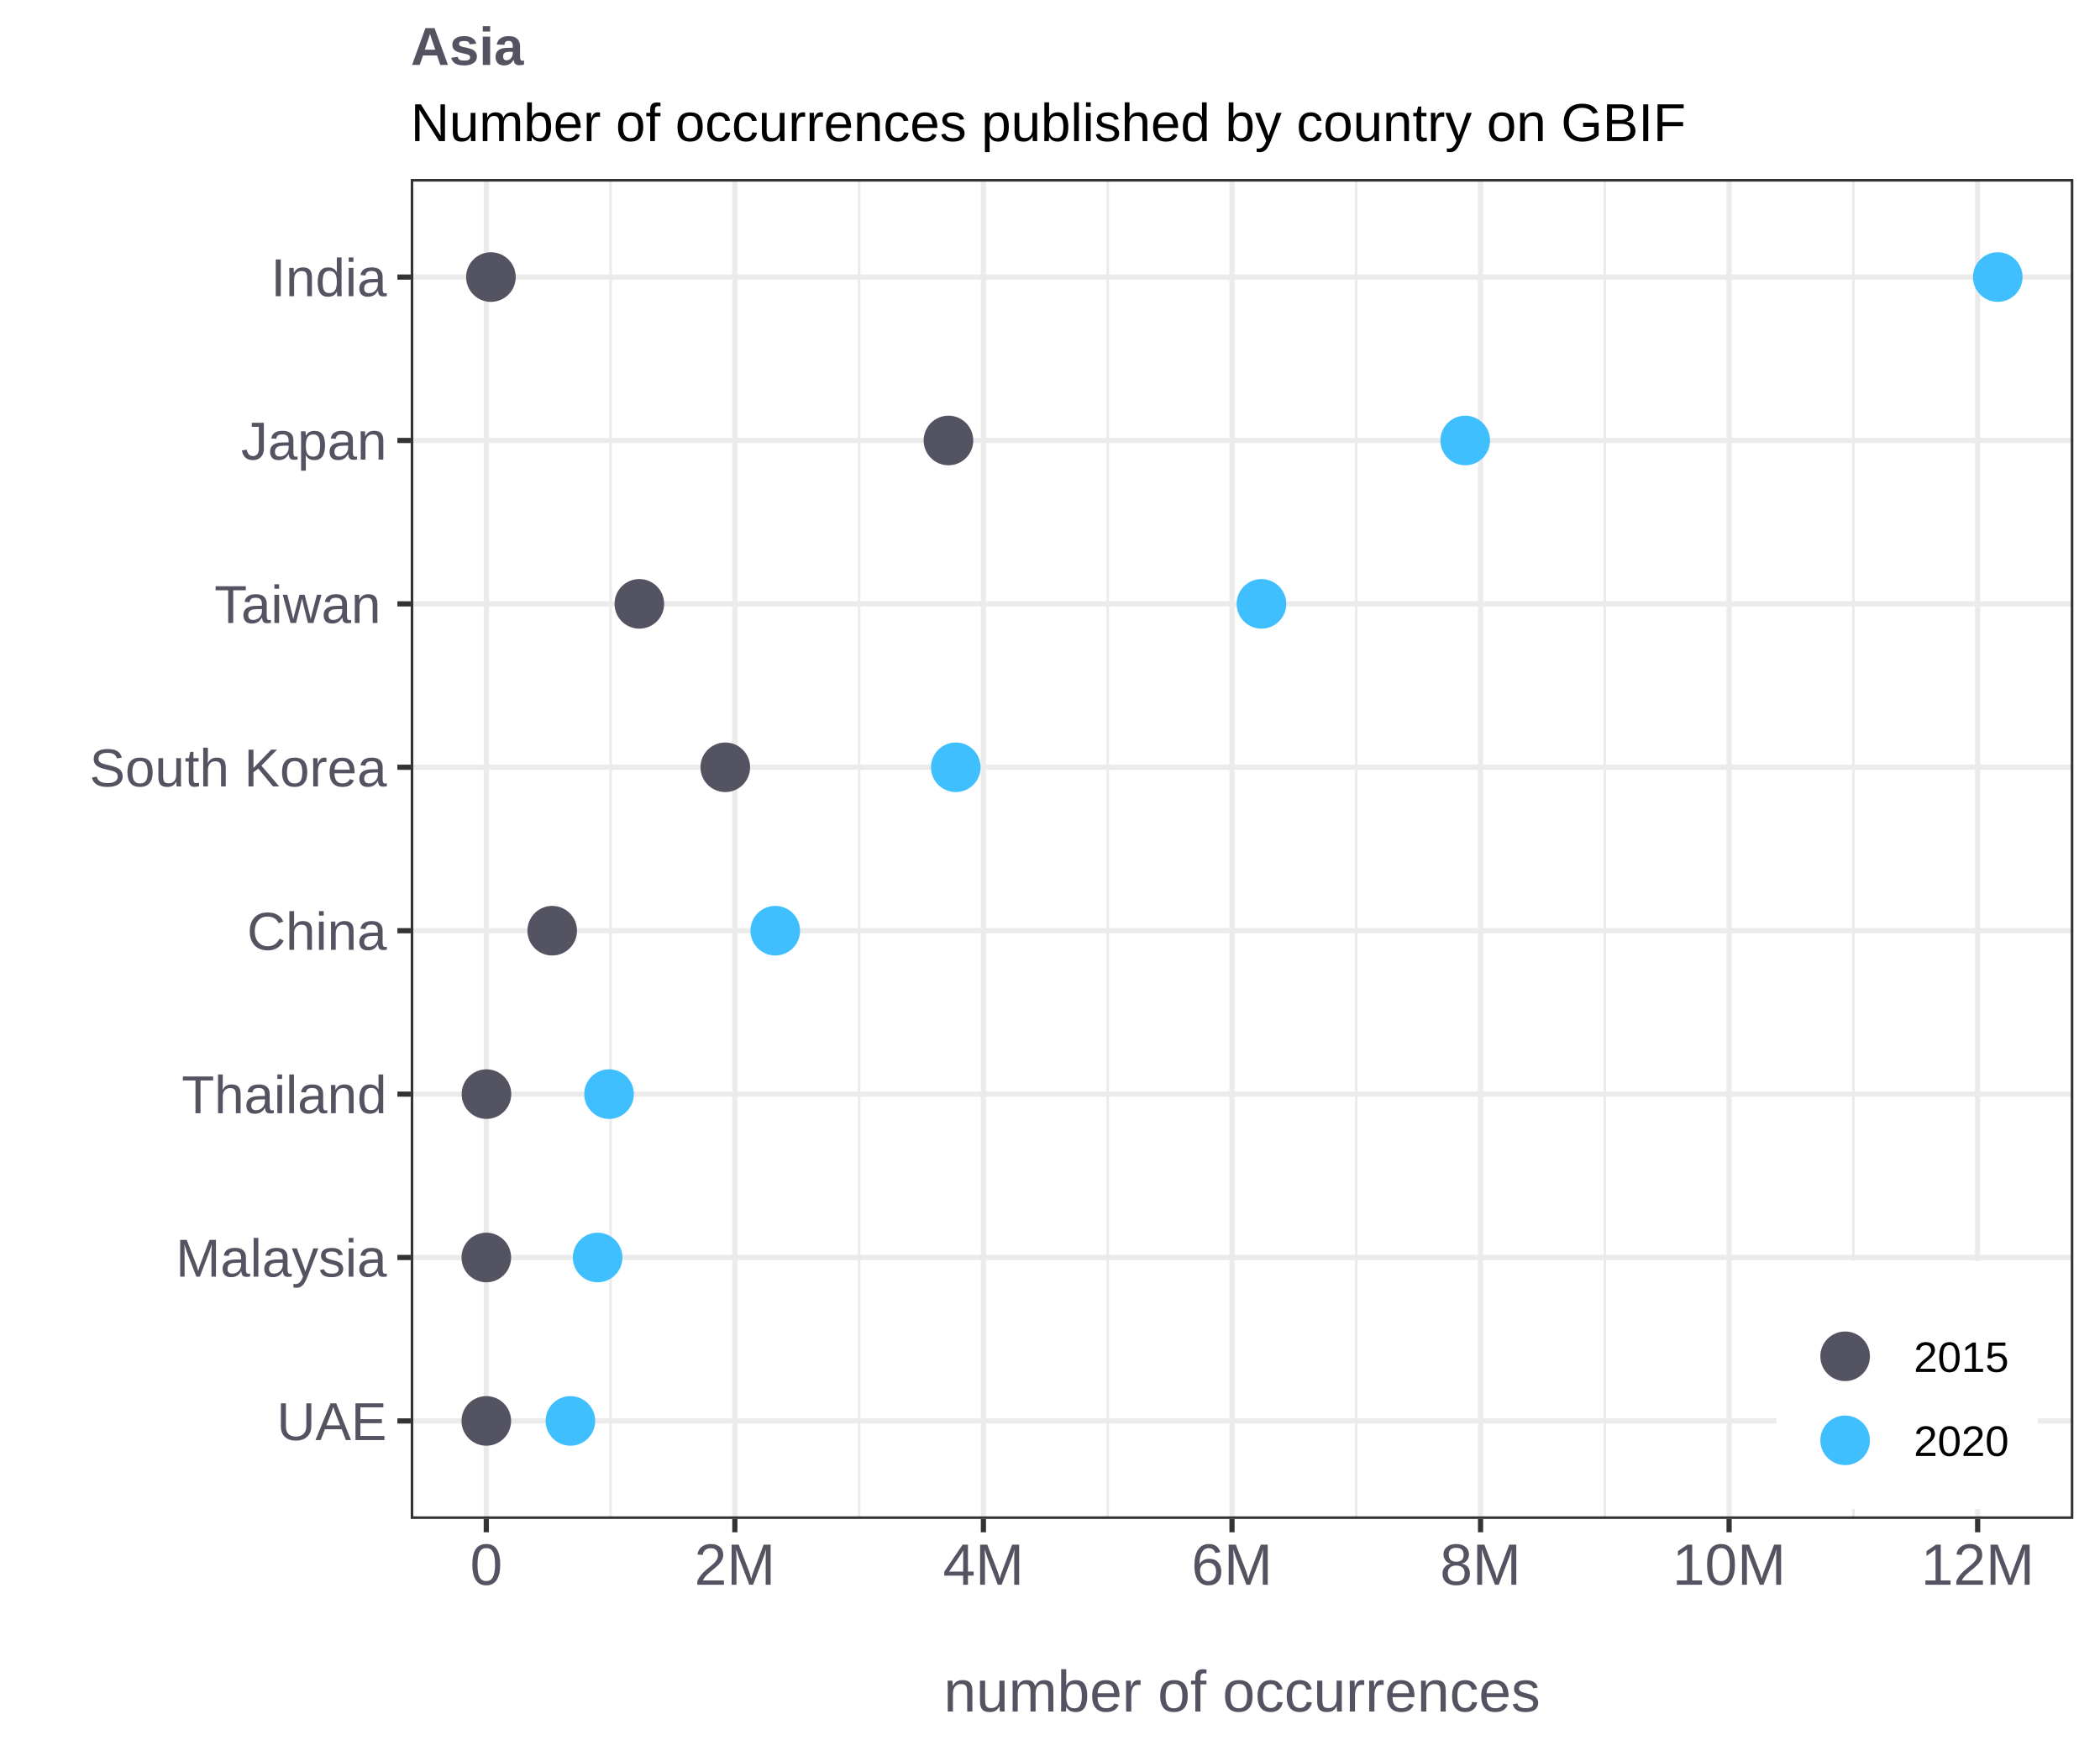
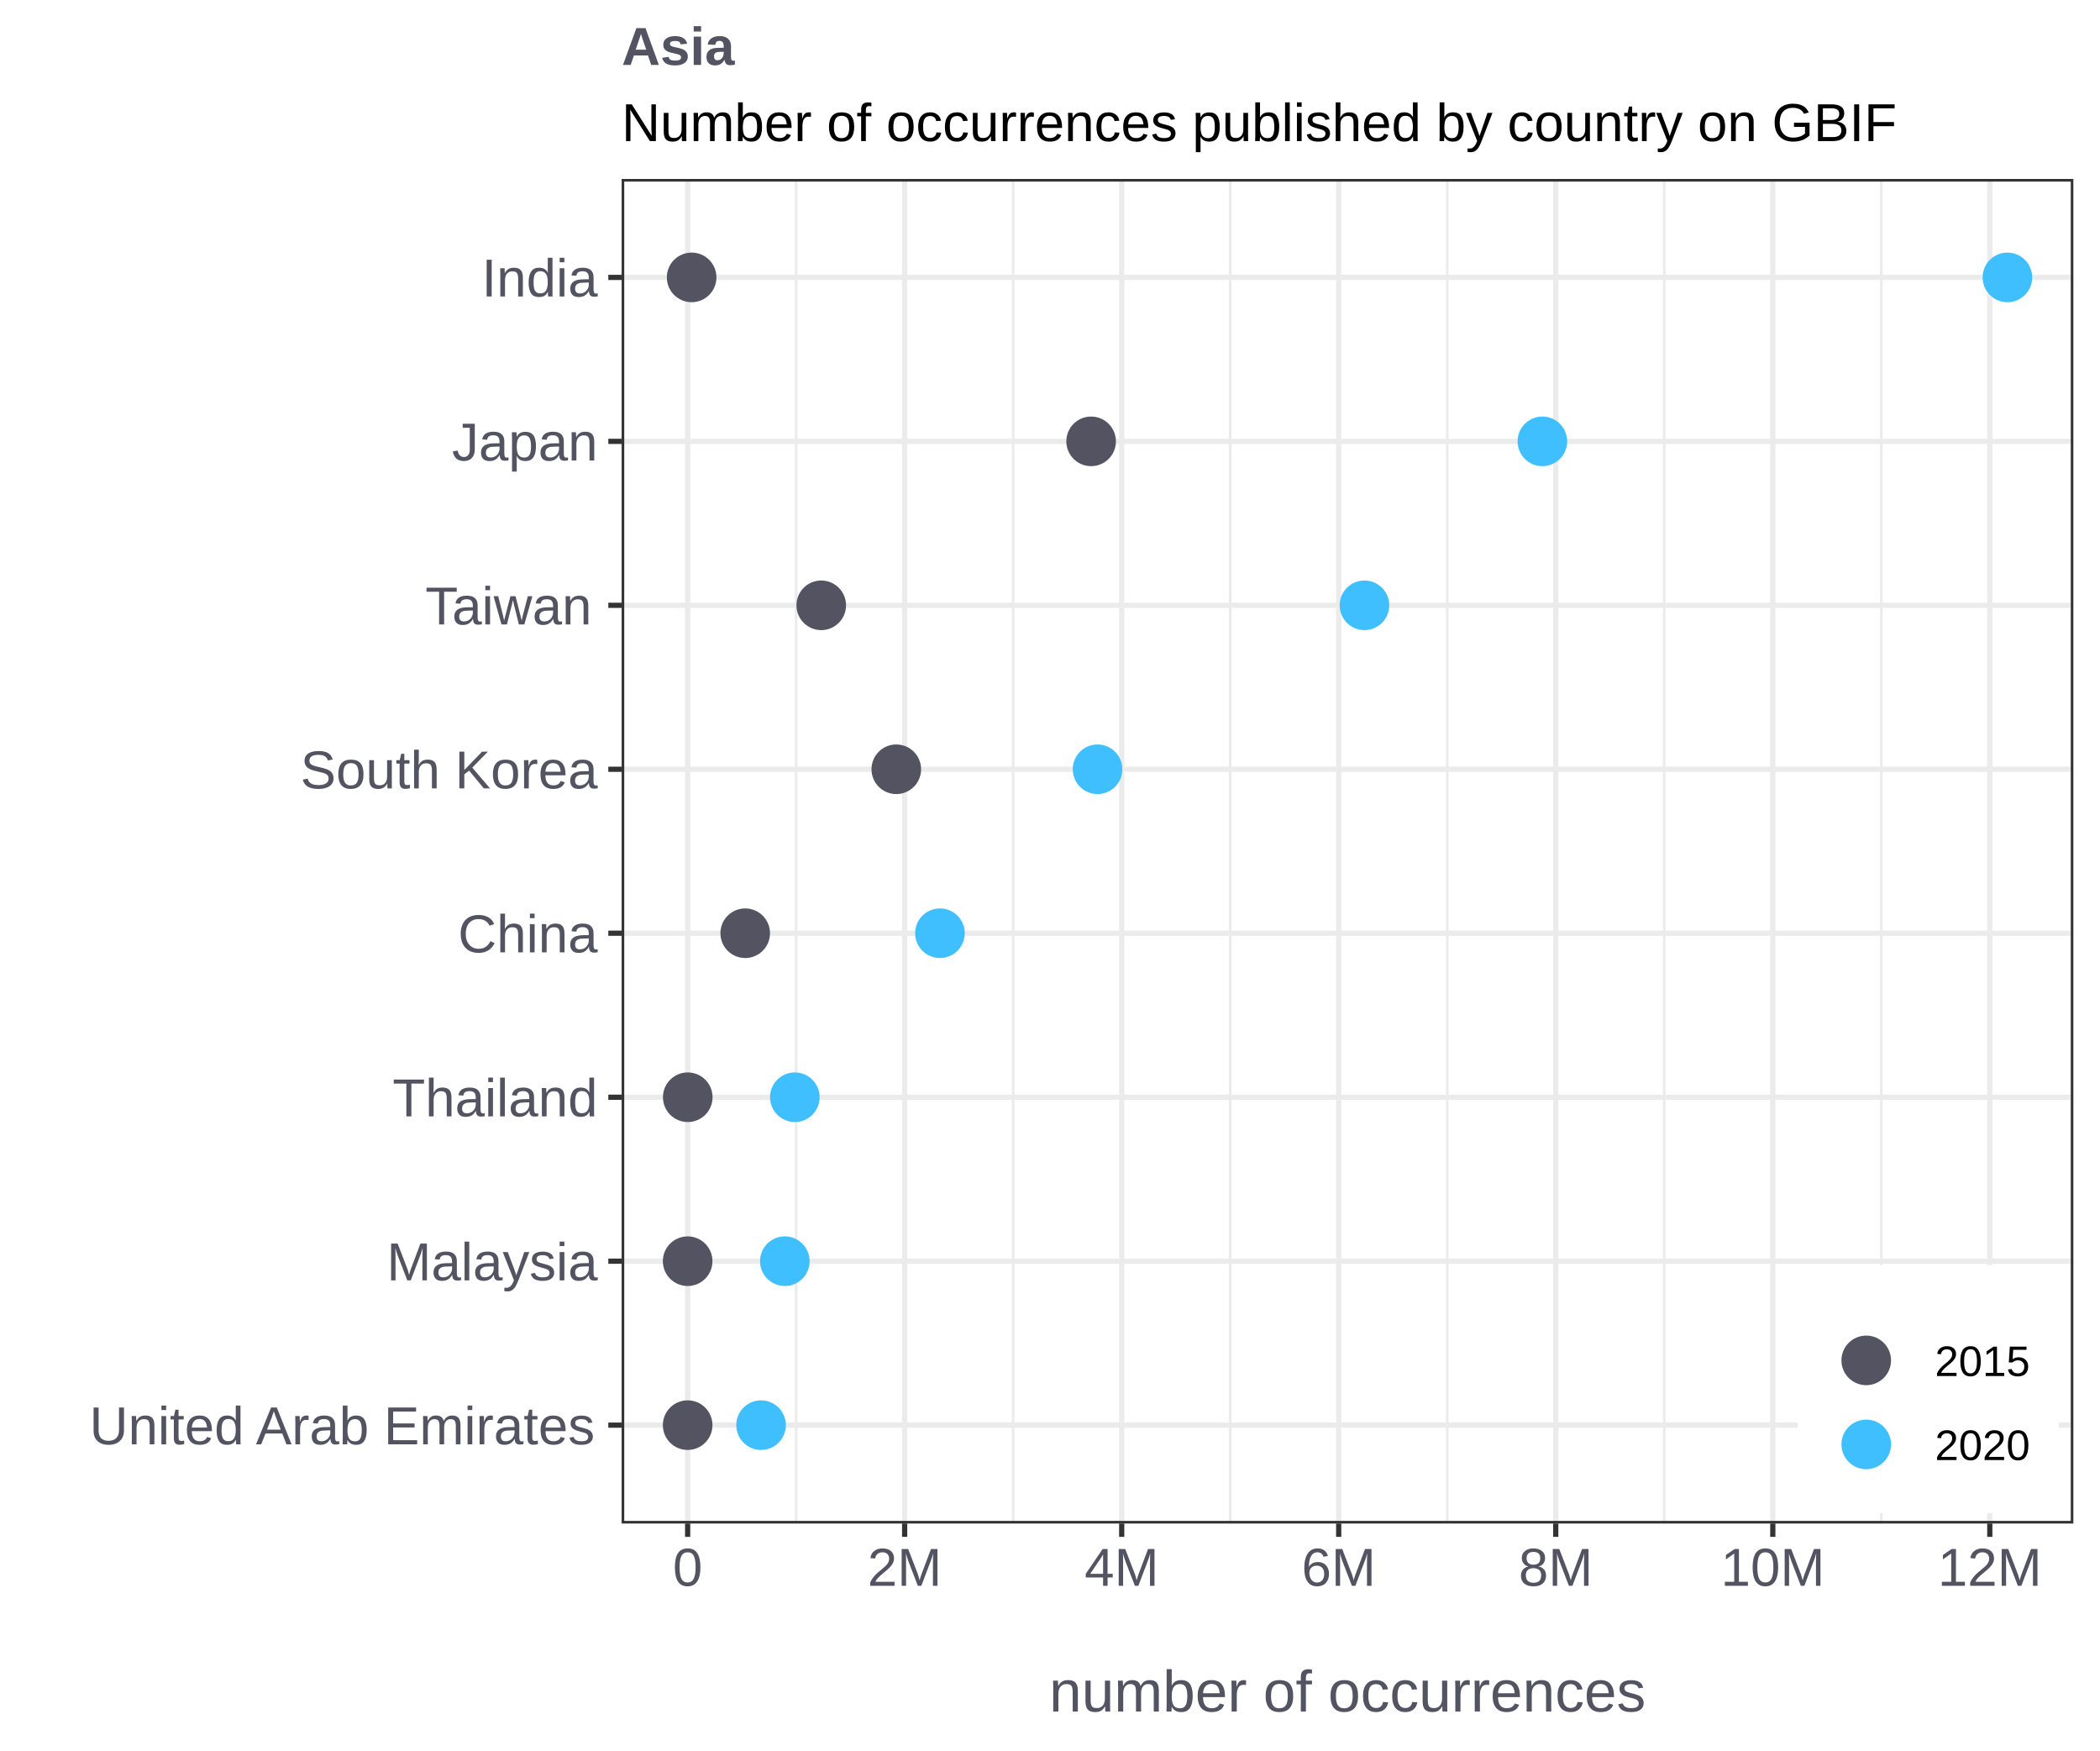
<svg xmlns="http://www.w3.org/2000/svg" viewBox="0 0 432.00 360.00">
  <defs>
    <style type="text/css">
    line, polyline, path, rect, circle {
      fill: none;
      stroke: #000000;
      stroke-linecap: round;
      stroke-linejoin: round;
      stroke-miterlimit: 10.00;
    }
  </style>
  </defs>
  <rect width="100%" height="100%" style="stroke: none; fill: #FFFFFF;" />
  <rect x="0.00" y="0.00" width="432.00" height="360.00" style="stroke-width: 1.07; stroke: #FFFFFF; fill: #FFFFFF;" />
  <defs>
-     <clipPath id="cpODQuNDkzNXw0MjYuNTIxfDMxMi4zOTV8MzYuODEzNA==">
-       <rect x="84.49" y="36.81" width="342.03" height="275.58" />
+     <clipPath id="cpMTI3Ljg4MXw0MjYuNTIxfDMxMy4zMzN8MzYuODEzNA==">
+       <rect x="127.88" y="36.81" width="298.64" height="276.52" />
    </clipPath>
  </defs>
-   <rect x="84.49" y="36.81" width="342.03" height="275.58" style="stroke-width: 1.07; stroke: none; fill: #FFFFFF;" clip-path="url(#cpODQuNDkzNXw0MjYuNTIxfDMxMi4zOTV8MzYuODEzNA==)" />
-   <polyline points="125.61,312.40 125.61,36.81 " style="stroke-width: 0.53; stroke: #EBEBEB; stroke-linecap: butt;" clip-path="url(#cpODQuNDkzNXw0MjYuNTIxfDMxMi4zOTV8MzYuODEzNA==)" />
-   <polyline points="176.74,312.40 176.74,36.81 " style="stroke-width: 0.53; stroke: #EBEBEB; stroke-linecap: butt;" clip-path="url(#cpODQuNDkzNXw0MjYuNTIxfDMxMi4zOTV8MzYuODEzNA==)" />
-   <polyline points="227.87,312.40 227.87,36.81 " style="stroke-width: 0.53; stroke: #EBEBEB; stroke-linecap: butt;" clip-path="url(#cpODQuNDkzNXw0MjYuNTIxfDMxMi4zOTV8MzYuODEzNA==)" />
-   <polyline points="279.00,312.40 279.00,36.81 " style="stroke-width: 0.53; stroke: #EBEBEB; stroke-linecap: butt;" clip-path="url(#cpODQuNDkzNXw0MjYuNTIxfDMxMi4zOTV8MzYuODEzNA==)" />
-   <polyline points="330.14,312.40 330.14,36.81 " style="stroke-width: 0.53; stroke: #EBEBEB; stroke-linecap: butt;" clip-path="url(#cpODQuNDkzNXw0MjYuNTIxfDMxMi4zOTV8MzYuODEzNA==)" />
-   <polyline points="381.27,312.40 381.27,36.81 " style="stroke-width: 0.53; stroke: #EBEBEB; stroke-linecap: butt;" clip-path="url(#cpODQuNDkzNXw0MjYuNTIxfDMxMi4zOTV8MzYuODEzNA==)" />
-   <polyline points="84.49,292.23 426.52,292.23 " style="stroke-width: 1.07; stroke: #EBEBEB; stroke-linecap: butt;" clip-path="url(#cpODQuNDkzNXw0MjYuNTIxfDMxMi4zOTV8MzYuODEzNA==)" />
-   <polyline points="84.49,258.62 426.52,258.62 " style="stroke-width: 1.07; stroke: #EBEBEB; stroke-linecap: butt;" clip-path="url(#cpODQuNDkzNXw0MjYuNTIxfDMxMi4zOTV8MzYuODEzNA==)" />
-   <polyline points="84.49,225.02 426.52,225.02 " style="stroke-width: 1.07; stroke: #EBEBEB; stroke-linecap: butt;" clip-path="url(#cpODQuNDkzNXw0MjYuNTIxfDMxMi4zOTV8MzYuODEzNA==)" />
-   <polyline points="84.49,191.41 426.52,191.41 " style="stroke-width: 1.07; stroke: #EBEBEB; stroke-linecap: butt;" clip-path="url(#cpODQuNDkzNXw0MjYuNTIxfDMxMi4zOTV8MzYuODEzNA==)" />
-   <polyline points="84.49,157.80 426.52,157.80 " style="stroke-width: 1.07; stroke: #EBEBEB; stroke-linecap: butt;" clip-path="url(#cpODQuNDkzNXw0MjYuNTIxfDMxMi4zOTV8MzYuODEzNA==)" />
-   <polyline points="84.49,124.19 426.52,124.19 " style="stroke-width: 1.07; stroke: #EBEBEB; stroke-linecap: butt;" clip-path="url(#cpODQuNDkzNXw0MjYuNTIxfDMxMi4zOTV8MzYuODEzNA==)" />
-   <polyline points="84.49,90.59 426.52,90.59 " style="stroke-width: 1.07; stroke: #EBEBEB; stroke-linecap: butt;" clip-path="url(#cpODQuNDkzNXw0MjYuNTIxfDMxMi4zOTV8MzYuODEzNA==)" />
-   <polyline points="84.49,56.98 426.52,56.98 " style="stroke-width: 1.07; stroke: #EBEBEB; stroke-linecap: butt;" clip-path="url(#cpODQuNDkzNXw0MjYuNTIxfDMxMi4zOTV8MzYuODEzNA==)" />
-   <polyline points="100.04,312.40 100.04,36.81 " style="stroke-width: 1.07; stroke: #EBEBEB; stroke-linecap: butt;" clip-path="url(#cpODQuNDkzNXw0MjYuNTIxfDMxMi4zOTV8MzYuODEzNA==)" />
-   <polyline points="151.17,312.40 151.17,36.81 " style="stroke-width: 1.07; stroke: #EBEBEB; stroke-linecap: butt;" clip-path="url(#cpODQuNDkzNXw0MjYuNTIxfDMxMi4zOTV8MzYuODEzNA==)" />
-   <polyline points="202.30,312.40 202.30,36.81 " style="stroke-width: 1.07; stroke: #EBEBEB; stroke-linecap: butt;" clip-path="url(#cpODQuNDkzNXw0MjYuNTIxfDMxMi4zOTV8MzYuODEzNA==)" />
-   <polyline points="253.44,312.40 253.44,36.81 " style="stroke-width: 1.07; stroke: #EBEBEB; stroke-linecap: butt;" clip-path="url(#cpODQuNDkzNXw0MjYuNTIxfDMxMi4zOTV8MzYuODEzNA==)" />
-   <polyline points="304.57,312.40 304.57,36.81 " style="stroke-width: 1.07; stroke: #EBEBEB; stroke-linecap: butt;" clip-path="url(#cpODQuNDkzNXw0MjYuNTIxfDMxMi4zOTV8MzYuODEzNA==)" />
-   <polyline points="355.70,312.40 355.70,36.81 " style="stroke-width: 1.07; stroke: #EBEBEB; stroke-linecap: butt;" clip-path="url(#cpODQuNDkzNXw0MjYuNTIxfDMxMi4zOTV8MzYuODEzNA==)" />
-   <polyline points="406.83,312.40 406.83,36.81 " style="stroke-width: 1.07; stroke: #EBEBEB; stroke-linecap: butt;" clip-path="url(#cpODQuNDkzNXw0MjYuNTIxfDMxMi4zOTV8MzYuODEzNA==)" />
-   <circle cx="113.60" cy="191.41" r="3.56pt" style="stroke-width: 0.71; stroke: #535362; fill: #535362;" clip-path="url(#cpODQuNDkzNXw0MjYuNTIxfDMxMi4zOTV8MzYuODEzNA==)" />
-   <circle cx="159.48" cy="191.41" r="3.56pt" style="stroke-width: 0.71; stroke: #40BFFF; fill: #40BFFF;" clip-path="url(#cpODQuNDkzNXw0MjYuNTIxfDMxMi4zOTV8MzYuODEzNA==)" />
-   <circle cx="100.99" cy="56.98" r="3.56pt" style="stroke-width: 0.71; stroke: #535362; fill: #535362;" clip-path="url(#cpODQuNDkzNXw0MjYuNTIxfDMxMi4zOTV8MzYuODEzNA==)" />
-   <circle cx="410.97" cy="56.98" r="3.56pt" style="stroke-width: 0.71; stroke: #40BFFF; fill: #40BFFF;" clip-path="url(#cpODQuNDkzNXw0MjYuNTIxfDMxMi4zOTV8MzYuODEzNA==)" />
-   <circle cx="195.11" cy="90.59" r="3.56pt" style="stroke-width: 0.71; stroke: #535362; fill: #535362;" clip-path="url(#cpODQuNDkzNXw0MjYuNTIxfDMxMi4zOTV8MzYuODEzNA==)" />
-   <circle cx="301.42" cy="90.59" r="3.56pt" style="stroke-width: 0.71; stroke: #40BFFF; fill: #40BFFF;" clip-path="url(#cpODQuNDkzNXw0MjYuNTIxfDMxMi4zOTV8MzYuODEzNA==)" />
-   <circle cx="100.04" cy="258.62" r="3.56pt" style="stroke-width: 0.71; stroke: #535362; fill: #535362;" clip-path="url(#cpODQuNDkzNXw0MjYuNTIxfDMxMi4zOTV8MzYuODEzNA==)" />
-   <circle cx="122.94" cy="258.62" r="3.56pt" style="stroke-width: 0.71; stroke: #40BFFF; fill: #40BFFF;" clip-path="url(#cpODQuNDkzNXw0MjYuNTIxfDMxMi4zOTV8MzYuODEzNA==)" />
-   <circle cx="149.20" cy="157.80" r="3.56pt" style="stroke-width: 0.71; stroke: #535362; fill: #535362;" clip-path="url(#cpODQuNDkzNXw0MjYuNTIxfDMxMi4zOTV8MzYuODEzNA==)" />
-   <circle cx="196.62" cy="157.80" r="3.56pt" style="stroke-width: 0.71; stroke: #40BFFF; fill: #40BFFF;" clip-path="url(#cpODQuNDkzNXw0MjYuNTIxfDMxMi4zOTV8MzYuODEzNA==)" />
-   <circle cx="131.52" cy="124.19" r="3.56pt" style="stroke-width: 0.71; stroke: #535362; fill: #535362;" clip-path="url(#cpODQuNDkzNXw0MjYuNTIxfDMxMi4zOTV8MzYuODEzNA==)" />
-   <circle cx="259.50" cy="124.19" r="3.56pt" style="stroke-width: 0.71; stroke: #40BFFF; fill: #40BFFF;" clip-path="url(#cpODQuNDkzNXw0MjYuNTIxfDMxMi4zOTV8MzYuODEzNA==)" />
-   <circle cx="100.07" cy="225.02" r="3.56pt" style="stroke-width: 0.71; stroke: #535362; fill: #535362;" clip-path="url(#cpODQuNDkzNXw0MjYuNTIxfDMxMi4zOTV8MzYuODEzNA==)" />
-   <circle cx="125.29" cy="225.02" r="3.56pt" style="stroke-width: 0.71; stroke: #40BFFF; fill: #40BFFF;" clip-path="url(#cpODQuNDkzNXw0MjYuNTIxfDMxMi4zOTV8MzYuODEzNA==)" />
-   <circle cx="100.04" cy="292.23" r="3.56pt" style="stroke-width: 0.71; stroke: #535362; fill: #535362;" clip-path="url(#cpODQuNDkzNXw0MjYuNTIxfDMxMi4zOTV8MzYuODEzNA==)" />
-   <circle cx="117.34" cy="292.23" r="3.56pt" style="stroke-width: 0.71; stroke: #40BFFF; fill: #40BFFF;" clip-path="url(#cpODQuNDkzNXw0MjYuNTIxfDMxMi4zOTV8MzYuODEzNA==)" />
-   <rect x="84.49" y="36.81" width="342.03" height="275.58" style="stroke-width: 1.07; stroke: #333333;" clip-path="url(#cpODQuNDkzNXw0MjYuNTIxfDMxMi4zOTV8MzYuODEzNA==)" />
+   <rect x="127.88" y="36.81" width="298.64" height="276.52" style="stroke-width: 1.07; stroke: none; fill: #FFFFFF;" clip-path="url(#cpMTI3Ljg4MXw0MjYuNTIxfDMxMy4zMzN8MzYuODEzNA==)" />
+   <polyline points="163.78,313.33 163.78,36.81 " style="stroke-width: 0.53; stroke: #EBEBEB; stroke-linecap: butt;" clip-path="url(#cpMTI3Ljg4MXw0MjYuNTIxfDMxMy4zMzN8MzYuODEzNA==)" />
+   <polyline points="208.42,313.33 208.42,36.81 " style="stroke-width: 0.53; stroke: #EBEBEB; stroke-linecap: butt;" clip-path="url(#cpMTI3Ljg4MXw0MjYuNTIxfDMxMy4zMzN8MzYuODEzNA==)" />
+   <polyline points="253.07,313.33 253.07,36.81 " style="stroke-width: 0.53; stroke: #EBEBEB; stroke-linecap: butt;" clip-path="url(#cpMTI3Ljg4MXw0MjYuNTIxfDMxMy4zMzN8MzYuODEzNA==)" />
+   <polyline points="297.72,313.33 297.72,36.81 " style="stroke-width: 0.53; stroke: #EBEBEB; stroke-linecap: butt;" clip-path="url(#cpMTI3Ljg4MXw0MjYuNTIxfDMxMy4zMzN8MzYuODEzNA==)" />
+   <polyline points="342.36,313.33 342.36,36.81 " style="stroke-width: 0.53; stroke: #EBEBEB; stroke-linecap: butt;" clip-path="url(#cpMTI3Ljg4MXw0MjYuNTIxfDMxMy4zMzN8MzYuODEzNA==)" />
+   <polyline points="387.01,313.33 387.01,36.81 " style="stroke-width: 0.53; stroke: #EBEBEB; stroke-linecap: butt;" clip-path="url(#cpMTI3Ljg4MXw0MjYuNTIxfDMxMy4zMzN8MzYuODEzNA==)" />
+   <polyline points="127.88,293.10 426.52,293.10 " style="stroke-width: 1.07; stroke: #EBEBEB; stroke-linecap: butt;" clip-path="url(#cpMTI3Ljg4MXw0MjYuNTIxfDMxMy4zMzN8MzYuODEzNA==)" />
+   <polyline points="127.88,259.38 426.52,259.38 " style="stroke-width: 1.07; stroke: #EBEBEB; stroke-linecap: butt;" clip-path="url(#cpMTI3Ljg4MXw0MjYuNTIxfDMxMy4zMzN8MzYuODEzNA==)" />
+   <polyline points="127.88,225.66 426.52,225.66 " style="stroke-width: 1.07; stroke: #EBEBEB; stroke-linecap: butt;" clip-path="url(#cpMTI3Ljg4MXw0MjYuNTIxfDMxMy4zMzN8MzYuODEzNA==)" />
+   <polyline points="127.88,191.93 426.52,191.93 " style="stroke-width: 1.07; stroke: #EBEBEB; stroke-linecap: butt;" clip-path="url(#cpMTI3Ljg4MXw0MjYuNTIxfDMxMy4zMzN8MzYuODEzNA==)" />
+   <polyline points="127.88,158.21 426.52,158.21 " style="stroke-width: 1.07; stroke: #EBEBEB; stroke-linecap: butt;" clip-path="url(#cpMTI3Ljg4MXw0MjYuNTIxfDMxMy4zMzN8MzYuODEzNA==)" />
+   <polyline points="127.88,124.49 426.52,124.49 " style="stroke-width: 1.07; stroke: #EBEBEB; stroke-linecap: butt;" clip-path="url(#cpMTI3Ljg4MXw0MjYuNTIxfDMxMy4zMzN8MzYuODEzNA==)" />
+   <polyline points="127.88,90.77 426.52,90.77 " style="stroke-width: 1.07; stroke: #EBEBEB; stroke-linecap: butt;" clip-path="url(#cpMTI3Ljg4MXw0MjYuNTIxfDMxMy4zMzN8MzYuODEzNA==)" />
+   <polyline points="127.88,57.05 426.52,57.05 " style="stroke-width: 1.07; stroke: #EBEBEB; stroke-linecap: butt;" clip-path="url(#cpMTI3Ljg4MXw0MjYuNTIxfDMxMy4zMzN8MzYuODEzNA==)" />
+   <polyline points="141.46,313.33 141.46,36.81 " style="stroke-width: 1.07; stroke: #EBEBEB; stroke-linecap: butt;" clip-path="url(#cpMTI3Ljg4MXw0MjYuNTIxfDMxMy4zMzN8MzYuODEzNA==)" />
+   <polyline points="186.10,313.33 186.10,36.81 " style="stroke-width: 1.07; stroke: #EBEBEB; stroke-linecap: butt;" clip-path="url(#cpMTI3Ljg4MXw0MjYuNTIxfDMxMy4zMzN8MzYuODEzNA==)" />
+   <polyline points="230.75,313.33 230.75,36.81 " style="stroke-width: 1.07; stroke: #EBEBEB; stroke-linecap: butt;" clip-path="url(#cpMTI3Ljg4MXw0MjYuNTIxfDMxMy4zMzN8MzYuODEzNA==)" />
+   <polyline points="275.39,313.33 275.39,36.81 " style="stroke-width: 1.07; stroke: #EBEBEB; stroke-linecap: butt;" clip-path="url(#cpMTI3Ljg4MXw0MjYuNTIxfDMxMy4zMzN8MzYuODEzNA==)" />
+   <polyline points="320.04,313.33 320.04,36.81 " style="stroke-width: 1.07; stroke: #EBEBEB; stroke-linecap: butt;" clip-path="url(#cpMTI3Ljg4MXw0MjYuNTIxfDMxMy4zMzN8MzYuODEzNA==)" />
+   <polyline points="364.69,313.33 364.69,36.81 " style="stroke-width: 1.07; stroke: #EBEBEB; stroke-linecap: butt;" clip-path="url(#cpMTI3Ljg4MXw0MjYuNTIxfDMxMy4zMzN8MzYuODEzNA==)" />
+   <polyline points="409.33,313.33 409.33,36.81 " style="stroke-width: 1.07; stroke: #EBEBEB; stroke-linecap: butt;" clip-path="url(#cpMTI3Ljg4MXw0MjYuNTIxfDMxMy4zMzN8MzYuODEzNA==)" />
+   <circle cx="153.30" cy="191.93" r="3.56pt" style="stroke-width: 0.71; stroke: #535362; fill: #535362;" clip-path="url(#cpMTI3Ljg4MXw0MjYuNTIxfDMxMy4zMzN8MzYuODEzNA==)" />
+   <circle cx="193.36" cy="191.93" r="3.56pt" style="stroke-width: 0.71; stroke: #40BFFF; fill: #40BFFF;" clip-path="url(#cpMTI3Ljg4MXw0MjYuNTIxfDMxMy4zMzN8MzYuODEzNA==)" />
+   <circle cx="142.28" cy="57.05" r="3.56pt" style="stroke-width: 0.71; stroke: #535362; fill: #535362;" clip-path="url(#cpMTI3Ljg4MXw0MjYuNTIxfDMxMy4zMzN8MzYuODEzNA==)" />
+   <circle cx="412.95" cy="57.05" r="3.56pt" style="stroke-width: 0.71; stroke: #40BFFF; fill: #40BFFF;" clip-path="url(#cpMTI3Ljg4MXw0MjYuNTIxfDMxMy4zMzN8MzYuODEzNA==)" />
+   <circle cx="224.46" cy="90.77" r="3.56pt" style="stroke-width: 0.71; stroke: #535362; fill: #535362;" clip-path="url(#cpMTI3Ljg4MXw0MjYuNTIxfDMxMy4zMzN8MzYuODEzNA==)" />
+   <circle cx="317.29" cy="90.77" r="3.56pt" style="stroke-width: 0.71; stroke: #40BFFF; fill: #40BFFF;" clip-path="url(#cpMTI3Ljg4MXw0MjYuNTIxfDMxMy4zMzN8MzYuODEzNA==)" />
+   <circle cx="141.46" cy="259.38" r="3.56pt" style="stroke-width: 0.71; stroke: #535362; fill: #535362;" clip-path="url(#cpMTI3Ljg4MXw0MjYuNTIxfDMxMy4zMzN8MzYuODEzNA==)" />
+   <circle cx="161.45" cy="259.38" r="3.56pt" style="stroke-width: 0.71; stroke: #40BFFF; fill: #40BFFF;" clip-path="url(#cpMTI3Ljg4MXw0MjYuNTIxfDMxMy4zMzN8MzYuODEzNA==)" />
+   <circle cx="184.38" cy="158.21" r="3.56pt" style="stroke-width: 0.71; stroke: #535362; fill: #535362;" clip-path="url(#cpMTI3Ljg4MXw0MjYuNTIxfDMxMy4zMzN8MzYuODEzNA==)" />
+   <circle cx="225.78" cy="158.21" r="3.56pt" style="stroke-width: 0.71; stroke: #40BFFF; fill: #40BFFF;" clip-path="url(#cpMTI3Ljg4MXw0MjYuNTIxfDMxMy4zMzN8MzYuODEzNA==)" />
+   <circle cx="168.94" cy="124.49" r="3.56pt" style="stroke-width: 0.71; stroke: #535362; fill: #535362;" clip-path="url(#cpMTI3Ljg4MXw0MjYuNTIxfDMxMy4zMzN8MzYuODEzNA==)" />
+   <circle cx="280.69" cy="124.49" r="3.56pt" style="stroke-width: 0.71; stroke: #40BFFF; fill: #40BFFF;" clip-path="url(#cpMTI3Ljg4MXw0MjYuNTIxfDMxMy4zMzN8MzYuODEzNA==)" />
+   <circle cx="141.48" cy="225.66" r="3.56pt" style="stroke-width: 0.71; stroke: #535362; fill: #535362;" clip-path="url(#cpMTI3Ljg4MXw0MjYuNTIxfDMxMy4zMzN8MzYuODEzNA==)" />
+   <circle cx="163.51" cy="225.66" r="3.56pt" style="stroke-width: 0.71; stroke: #40BFFF; fill: #40BFFF;" clip-path="url(#cpMTI3Ljg4MXw0MjYuNTIxfDMxMy4zMzN8MzYuODEzNA==)" />
+   <circle cx="141.46" cy="293.10" r="3.56pt" style="stroke-width: 0.71; stroke: #535362; fill: #535362;" clip-path="url(#cpMTI3Ljg4MXw0MjYuNTIxfDMxMy4zMzN8MzYuODEzNA==)" />
+   <circle cx="156.56" cy="293.10" r="3.56pt" style="stroke-width: 0.71; stroke: #40BFFF; fill: #40BFFF;" clip-path="url(#cpMTI3Ljg4MXw0MjYuNTIxfDMxMy4zMzN8MzYuODEzNA==)" />
+   <rect x="127.88" y="36.81" width="298.64" height="276.52" style="stroke-width: 1.07; stroke: #333333;" clip-path="url(#cpMTI3Ljg4MXw0MjYuNTIxfDMxMy4zMzN8MzYuODEzNA==)" />
  <defs>
    <clipPath id="cpMHw0MzJ8MzYwfDA=">
      <rect x="0.00" y="0.00" width="432.00" height="360.00" />
    </clipPath>
  </defs>
  <g clip-path="url(#cpMHw0MzJ8MzYwfDA=)">
-     <text x="56.94" y="296.17" style="font-size: 11.00px; fill: #535362; font-family: Arial;" textLength="22.62px" lengthAdjust="spacingAndGlyphs">UAE</text>
+     <text x="18.41" y="297.04" style="font-size: 11.00px; fill: #535362; font-family: Arial;" textLength="104.54px" lengthAdjust="spacingAndGlyphs">United Arab Emirates</text>
  </g>
  <g clip-path="url(#cpMHw0MzJ8MzYwfDA=)">
-     <text x="36.16" y="262.56" style="font-size: 11.00px; fill: #535362; font-family: Arial;" textLength="43.40px" lengthAdjust="spacingAndGlyphs">Malaysia</text>
+     <text x="79.55" y="263.32" style="font-size: 11.00px; fill: #535362; font-family: Arial;" textLength="43.40px" lengthAdjust="spacingAndGlyphs">Malaysia</text>
  </g>
  <g clip-path="url(#cpMHw0MzJ8MzYwfDA=)">
-     <text x="37.37" y="228.95" style="font-size: 11.00px; fill: #535362; font-family: Arial;" textLength="42.20px" lengthAdjust="spacingAndGlyphs">Thailand</text>
+     <text x="80.75" y="229.59" style="font-size: 11.00px; fill: #535362; font-family: Arial;" textLength="42.20px" lengthAdjust="spacingAndGlyphs">Thailand</text>
  </g>
  <g clip-path="url(#cpMHw0MzJ8MzYwfDA=)">
-     <text x="50.82" y="195.35" style="font-size: 11.00px; fill: #535362; font-family: Arial;" textLength="28.74px" lengthAdjust="spacingAndGlyphs">China</text>
+     <text x="94.21" y="195.87" style="font-size: 11.00px; fill: #535362; font-family: Arial;" textLength="28.74px" lengthAdjust="spacingAndGlyphs">China</text>
  </g>
  <g clip-path="url(#cpMHw0MzJ8MzYwfDA=)">
-     <text x="18.41" y="161.74" style="font-size: 11.00px; fill: #535362; font-family: Arial;" textLength="61.16px" lengthAdjust="spacingAndGlyphs">South Korea</text>
+     <text x="61.79" y="162.15" style="font-size: 11.00px; fill: #535362; font-family: Arial;" textLength="61.16px" lengthAdjust="spacingAndGlyphs">South Korea</text>
  </g>
  <g clip-path="url(#cpMHw0MzJ8MzYwfDA=)">
-     <text x="44.10" y="128.13" style="font-size: 11.00px; fill: #535362; font-family: Arial;" textLength="35.46px" lengthAdjust="spacingAndGlyphs">Taiwan</text>
+     <text x="87.49" y="128.43" style="font-size: 11.00px; fill: #535362; font-family: Arial;" textLength="35.46px" lengthAdjust="spacingAndGlyphs">Taiwan</text>
  </g>
  <g clip-path="url(#cpMHw0MzJ8MzYwfDA=)">
-     <text x="49.59" y="94.52" style="font-size: 11.00px; fill: #535362; font-family: Arial;" textLength="29.97px" lengthAdjust="spacingAndGlyphs">Japan</text>
+     <text x="92.98" y="94.71" style="font-size: 11.00px; fill: #535362; font-family: Arial;" textLength="29.97px" lengthAdjust="spacingAndGlyphs">Japan</text>
  </g>
  <g clip-path="url(#cpMHw0MzJ8MzYwfDA=)">
-     <text x="55.71" y="60.92" style="font-size: 11.00px; fill: #535362; font-family: Arial;" textLength="23.85px" lengthAdjust="spacingAndGlyphs">India</text>
+     <text x="99.10" y="60.98" style="font-size: 11.00px; fill: #535362; font-family: Arial;" textLength="23.85px" lengthAdjust="spacingAndGlyphs">India</text>
  </g>
-   <polyline points="81.75,292.23 84.49,292.23 " style="stroke-width: 1.07; stroke: #333333; stroke-linecap: butt;" clip-path="url(#cpMHw0MzJ8MzYwfDA=)" />
-   <polyline points="81.75,258.62 84.49,258.62 " style="stroke-width: 1.07; stroke: #333333; stroke-linecap: butt;" clip-path="url(#cpMHw0MzJ8MzYwfDA=)" />
-   <polyline points="81.75,225.02 84.49,225.02 " style="stroke-width: 1.07; stroke: #333333; stroke-linecap: butt;" clip-path="url(#cpMHw0MzJ8MzYwfDA=)" />
-   <polyline points="81.75,191.41 84.49,191.41 " style="stroke-width: 1.07; stroke: #333333; stroke-linecap: butt;" clip-path="url(#cpMHw0MzJ8MzYwfDA=)" />
-   <polyline points="81.75,157.80 84.49,157.80 " style="stroke-width: 1.07; stroke: #333333; stroke-linecap: butt;" clip-path="url(#cpMHw0MzJ8MzYwfDA=)" />
-   <polyline points="81.75,124.19 84.49,124.19 " style="stroke-width: 1.07; stroke: #333333; stroke-linecap: butt;" clip-path="url(#cpMHw0MzJ8MzYwfDA=)" />
-   <polyline points="81.75,90.59 84.49,90.59 " style="stroke-width: 1.07; stroke: #333333; stroke-linecap: butt;" clip-path="url(#cpMHw0MzJ8MzYwfDA=)" />
-   <polyline points="81.75,56.98 84.49,56.98 " style="stroke-width: 1.07; stroke: #333333; stroke-linecap: butt;" clip-path="url(#cpMHw0MzJ8MzYwfDA=)" />
-   <polyline points="100.04,315.13 100.04,312.40 " style="stroke-width: 1.07; stroke: #333333; stroke-linecap: butt;" clip-path="url(#cpMHw0MzJ8MzYwfDA=)" />
-   <polyline points="151.17,315.13 151.17,312.40 " style="stroke-width: 1.07; stroke: #333333; stroke-linecap: butt;" clip-path="url(#cpMHw0MzJ8MzYwfDA=)" />
-   <polyline points="202.30,315.13 202.30,312.40 " style="stroke-width: 1.07; stroke: #333333; stroke-linecap: butt;" clip-path="url(#cpMHw0MzJ8MzYwfDA=)" />
-   <polyline points="253.44,315.13 253.44,312.40 " style="stroke-width: 1.07; stroke: #333333; stroke-linecap: butt;" clip-path="url(#cpMHw0MzJ8MzYwfDA=)" />
-   <polyline points="304.57,315.13 304.57,312.40 " style="stroke-width: 1.07; stroke: #333333; stroke-linecap: butt;" clip-path="url(#cpMHw0MzJ8MzYwfDA=)" />
-   <polyline points="355.70,315.13 355.70,312.40 " style="stroke-width: 1.07; stroke: #333333; stroke-linecap: butt;" clip-path="url(#cpMHw0MzJ8MzYwfDA=)" />
-   <polyline points="406.83,315.13 406.83,312.40 " style="stroke-width: 1.07; stroke: #333333; stroke-linecap: butt;" clip-path="url(#cpMHw0MzJ8MzYwfDA=)" />
+   <polyline points="125.14,293.10 127.88,293.10 " style="stroke-width: 1.07; stroke: #333333; stroke-linecap: butt;" clip-path="url(#cpMHw0MzJ8MzYwfDA=)" />
+   <polyline points="125.14,259.38 127.88,259.38 " style="stroke-width: 1.07; stroke: #333333; stroke-linecap: butt;" clip-path="url(#cpMHw0MzJ8MzYwfDA=)" />
+   <polyline points="125.14,225.66 127.88,225.66 " style="stroke-width: 1.07; stroke: #333333; stroke-linecap: butt;" clip-path="url(#cpMHw0MzJ8MzYwfDA=)" />
+   <polyline points="125.14,191.93 127.88,191.93 " style="stroke-width: 1.07; stroke: #333333; stroke-linecap: butt;" clip-path="url(#cpMHw0MzJ8MzYwfDA=)" />
+   <polyline points="125.14,158.21 127.88,158.21 " style="stroke-width: 1.07; stroke: #333333; stroke-linecap: butt;" clip-path="url(#cpMHw0MzJ8MzYwfDA=)" />
+   <polyline points="125.14,124.49 127.88,124.49 " style="stroke-width: 1.07; stroke: #333333; stroke-linecap: butt;" clip-path="url(#cpMHw0MzJ8MzYwfDA=)" />
+   <polyline points="125.14,90.77 127.88,90.77 " style="stroke-width: 1.07; stroke: #333333; stroke-linecap: butt;" clip-path="url(#cpMHw0MzJ8MzYwfDA=)" />
+   <polyline points="125.14,57.05 127.88,57.05 " style="stroke-width: 1.07; stroke: #333333; stroke-linecap: butt;" clip-path="url(#cpMHw0MzJ8MzYwfDA=)" />
+   <polyline points="141.46,316.07 141.46,313.33 " style="stroke-width: 1.07; stroke: #333333; stroke-linecap: butt;" clip-path="url(#cpMHw0MzJ8MzYwfDA=)" />
+   <polyline points="186.10,316.07 186.10,313.33 " style="stroke-width: 1.07; stroke: #333333; stroke-linecap: butt;" clip-path="url(#cpMHw0MzJ8MzYwfDA=)" />
+   <polyline points="230.75,316.07 230.75,313.33 " style="stroke-width: 1.07; stroke: #333333; stroke-linecap: butt;" clip-path="url(#cpMHw0MzJ8MzYwfDA=)" />
+   <polyline points="275.39,316.07 275.39,313.33 " style="stroke-width: 1.07; stroke: #333333; stroke-linecap: butt;" clip-path="url(#cpMHw0MzJ8MzYwfDA=)" />
+   <polyline points="320.04,316.07 320.04,313.33 " style="stroke-width: 1.07; stroke: #333333; stroke-linecap: butt;" clip-path="url(#cpMHw0MzJ8MzYwfDA=)" />
+   <polyline points="364.69,316.07 364.69,313.33 " style="stroke-width: 1.07; stroke: #333333; stroke-linecap: butt;" clip-path="url(#cpMHw0MzJ8MzYwfDA=)" />
+   <polyline points="409.33,316.07 409.33,313.33 " style="stroke-width: 1.07; stroke: #333333; stroke-linecap: butt;" clip-path="url(#cpMHw0MzJ8MzYwfDA=)" />
  <g clip-path="url(#cpMHw0MzJ8MzYwfDA=)">
-     <text x="96.70" y="325.92" style="font-size: 12.00px; fill: #535362; font-family: Arial;" textLength="6.67px" lengthAdjust="spacingAndGlyphs">0</text>
+     <text x="138.40" y="326.14" style="font-size: 11.00px; fill: #535362; font-family: Arial;" textLength="6.12px" lengthAdjust="spacingAndGlyphs">0</text>
  </g>
  <g clip-path="url(#cpMHw0MzJ8MzYwfDA=)">
-     <text x="142.84" y="325.92" style="font-size: 12.00px; fill: #535362; font-family: Arial;" textLength="16.67px" lengthAdjust="spacingAndGlyphs">2M</text>
+     <text x="178.46" y="326.14" style="font-size: 11.00px; fill: #535362; font-family: Arial;" textLength="15.28px" lengthAdjust="spacingAndGlyphs">2M</text>
  </g>
  <g clip-path="url(#cpMHw0MzJ8MzYwfDA=)">
-     <text x="193.97" y="325.92" style="font-size: 12.00px; fill: #535362; font-family: Arial;" textLength="16.67px" lengthAdjust="spacingAndGlyphs">4M</text>
+     <text x="223.11" y="326.14" style="font-size: 11.00px; fill: #535362; font-family: Arial;" textLength="15.28px" lengthAdjust="spacingAndGlyphs">4M</text>
  </g>
  <g clip-path="url(#cpMHw0MzJ8MzYwfDA=)">
-     <text x="245.10" y="325.92" style="font-size: 12.00px; fill: #535362; font-family: Arial;" textLength="16.67px" lengthAdjust="spacingAndGlyphs">6M</text>
+     <text x="267.75" y="326.14" style="font-size: 11.00px; fill: #535362; font-family: Arial;" textLength="15.28px" lengthAdjust="spacingAndGlyphs">6M</text>
  </g>
  <g clip-path="url(#cpMHw0MzJ8MzYwfDA=)">
-     <text x="296.23" y="325.92" style="font-size: 12.00px; fill: #535362; font-family: Arial;" textLength="16.67px" lengthAdjust="spacingAndGlyphs">8M</text>
+     <text x="312.40" y="326.14" style="font-size: 11.00px; fill: #535362; font-family: Arial;" textLength="15.28px" lengthAdjust="spacingAndGlyphs">8M</text>
  </g>
  <g clip-path="url(#cpMHw0MzJ8MzYwfDA=)">
-     <text x="344.03" y="325.92" style="font-size: 12.00px; fill: #535362; font-family: Arial;" textLength="23.34px" lengthAdjust="spacingAndGlyphs">10M</text>
+     <text x="353.99" y="326.14" style="font-size: 11.00px; fill: #535362; font-family: Arial;" textLength="21.40px" lengthAdjust="spacingAndGlyphs">10M</text>
  </g>
  <g clip-path="url(#cpMHw0MzJ8MzYwfDA=)">
-     <text x="395.16" y="325.92" style="font-size: 12.00px; fill: #535362; font-family: Arial;" textLength="23.34px" lengthAdjust="spacingAndGlyphs">12M</text>
+     <text x="398.63" y="326.14" style="font-size: 11.00px; fill: #535362; font-family: Arial;" textLength="21.40px" lengthAdjust="spacingAndGlyphs">12M</text>
  </g>
  <g clip-path="url(#cpMHw0MzJ8MzYwfDA=)">
-     <text x="194.14" y="351.99" style="font-size: 12.00px; fill: #535362; font-family: Arial;" textLength="122.72px" lengthAdjust="spacingAndGlyphs">number of occurrences</text>
+     <text x="215.84" y="351.99" style="font-size: 12.00px; fill: #535362; font-family: Arial;" textLength="122.72px" lengthAdjust="spacingAndGlyphs">number of occurrences</text>
  </g>
-   <rect x="365.45" y="259.34" width="53.74" height="51.00" style="stroke-width: 1.07; stroke: none; fill: #FFFFFF;" clip-path="url(#cpMHw0MzJ8MzYwfDA=)" />
-   <rect x="370.93" y="270.30" width="17.28" height="17.28" style="stroke-width: 1.07; stroke: none; fill: #FFFFFF;" clip-path="url(#cpMHw0MzJ8MzYwfDA=)" />
-   <circle cx="379.57" cy="278.94" r="3.56pt" style="stroke-width: 0.71; stroke: #535362; fill: #535362;" clip-path="url(#cpMHw0MzJ8MzYwfDA=)" />
-   <rect x="370.93" y="287.58" width="17.28" height="17.28" style="stroke-width: 1.07; stroke: none; fill: #FFFFFF;" clip-path="url(#cpMHw0MzJ8MzYwfDA=)" />
-   <circle cx="379.57" cy="296.22" r="3.56pt" style="stroke-width: 0.71; stroke: #40BFFF; fill: #40BFFF;" clip-path="url(#cpMHw0MzJ8MzYwfDA=)" />
+   <rect x="369.79" y="260.18" width="53.74" height="51.00" style="stroke-width: 1.07; stroke: none; fill: #FFFFFF;" clip-path="url(#cpMHw0MzJ8MzYwfDA=)" />
+   <rect x="375.27" y="271.14" width="17.28" height="17.28" style="stroke-width: 1.07; stroke: none; fill: #FFFFFF;" clip-path="url(#cpMHw0MzJ8MzYwfDA=)" />
+   <circle cx="383.91" cy="279.78" r="3.56pt" style="stroke-width: 0.71; stroke: #535362; fill: #535362;" clip-path="url(#cpMHw0MzJ8MzYwfDA=)" />
+   <rect x="375.27" y="288.42" width="17.28" height="17.28" style="stroke-width: 1.07; stroke: none; fill: #FFFFFF;" clip-path="url(#cpMHw0MzJ8MzYwfDA=)" />
+   <circle cx="383.91" cy="297.06" r="3.56pt" style="stroke-width: 0.71; stroke: #40BFFF; fill: #40BFFF;" clip-path="url(#cpMHw0MzJ8MzYwfDA=)" />
  <g clip-path="url(#cpMHw0MzJ8MzYwfDA=)">
-     <text x="393.69" y="282.16" style="font-size: 8.80px; font-family: Arial;" textLength="20.02px" lengthAdjust="spacingAndGlyphs">2015</text>
+     <text x="398.03" y="283.00" style="font-size: 8.80px; font-family: Arial;" textLength="20.02px" lengthAdjust="spacingAndGlyphs">2015</text>
  </g>
  <g clip-path="url(#cpMHw0MzJ8MzYwfDA=)">
-     <text x="393.69" y="299.44" style="font-size: 8.80px; font-family: Arial;" textLength="20.02px" lengthAdjust="spacingAndGlyphs">2020</text>
+     <text x="398.03" y="300.28" style="font-size: 8.80px; font-family: Arial;" textLength="20.02px" lengthAdjust="spacingAndGlyphs">2020</text>
  </g>
  <g clip-path="url(#cpMHw0MzJ8MzYwfDA=)">
-     <text x="84.49" y="29.02" style="font-size: 11.00px; font-family: Arial;" textLength="262.29px" lengthAdjust="spacingAndGlyphs">Number of occurrences published by country on GBIF</text>
+     <text x="127.88" y="29.02" style="font-size: 11.00px; font-family: Arial;" textLength="262.29px" lengthAdjust="spacingAndGlyphs">Number of occurrences published by country on GBIF</text>
  </g>
  <g clip-path="url(#cpMHw0MzJ8MzYwfDA=)">
-     <text x="84.49" y="13.35" style="font-size: 11.00px; font-weight: bold; fill: #535362; font-family: Arial;" textLength="23.24px" lengthAdjust="spacingAndGlyphs">Asia</text>
+     <text x="127.88" y="13.35" style="font-size: 11.00px; font-weight: bold; fill: #535362; font-family: Arial;" textLength="23.24px" lengthAdjust="spacingAndGlyphs">Asia</text>
  </g>
</svg>
